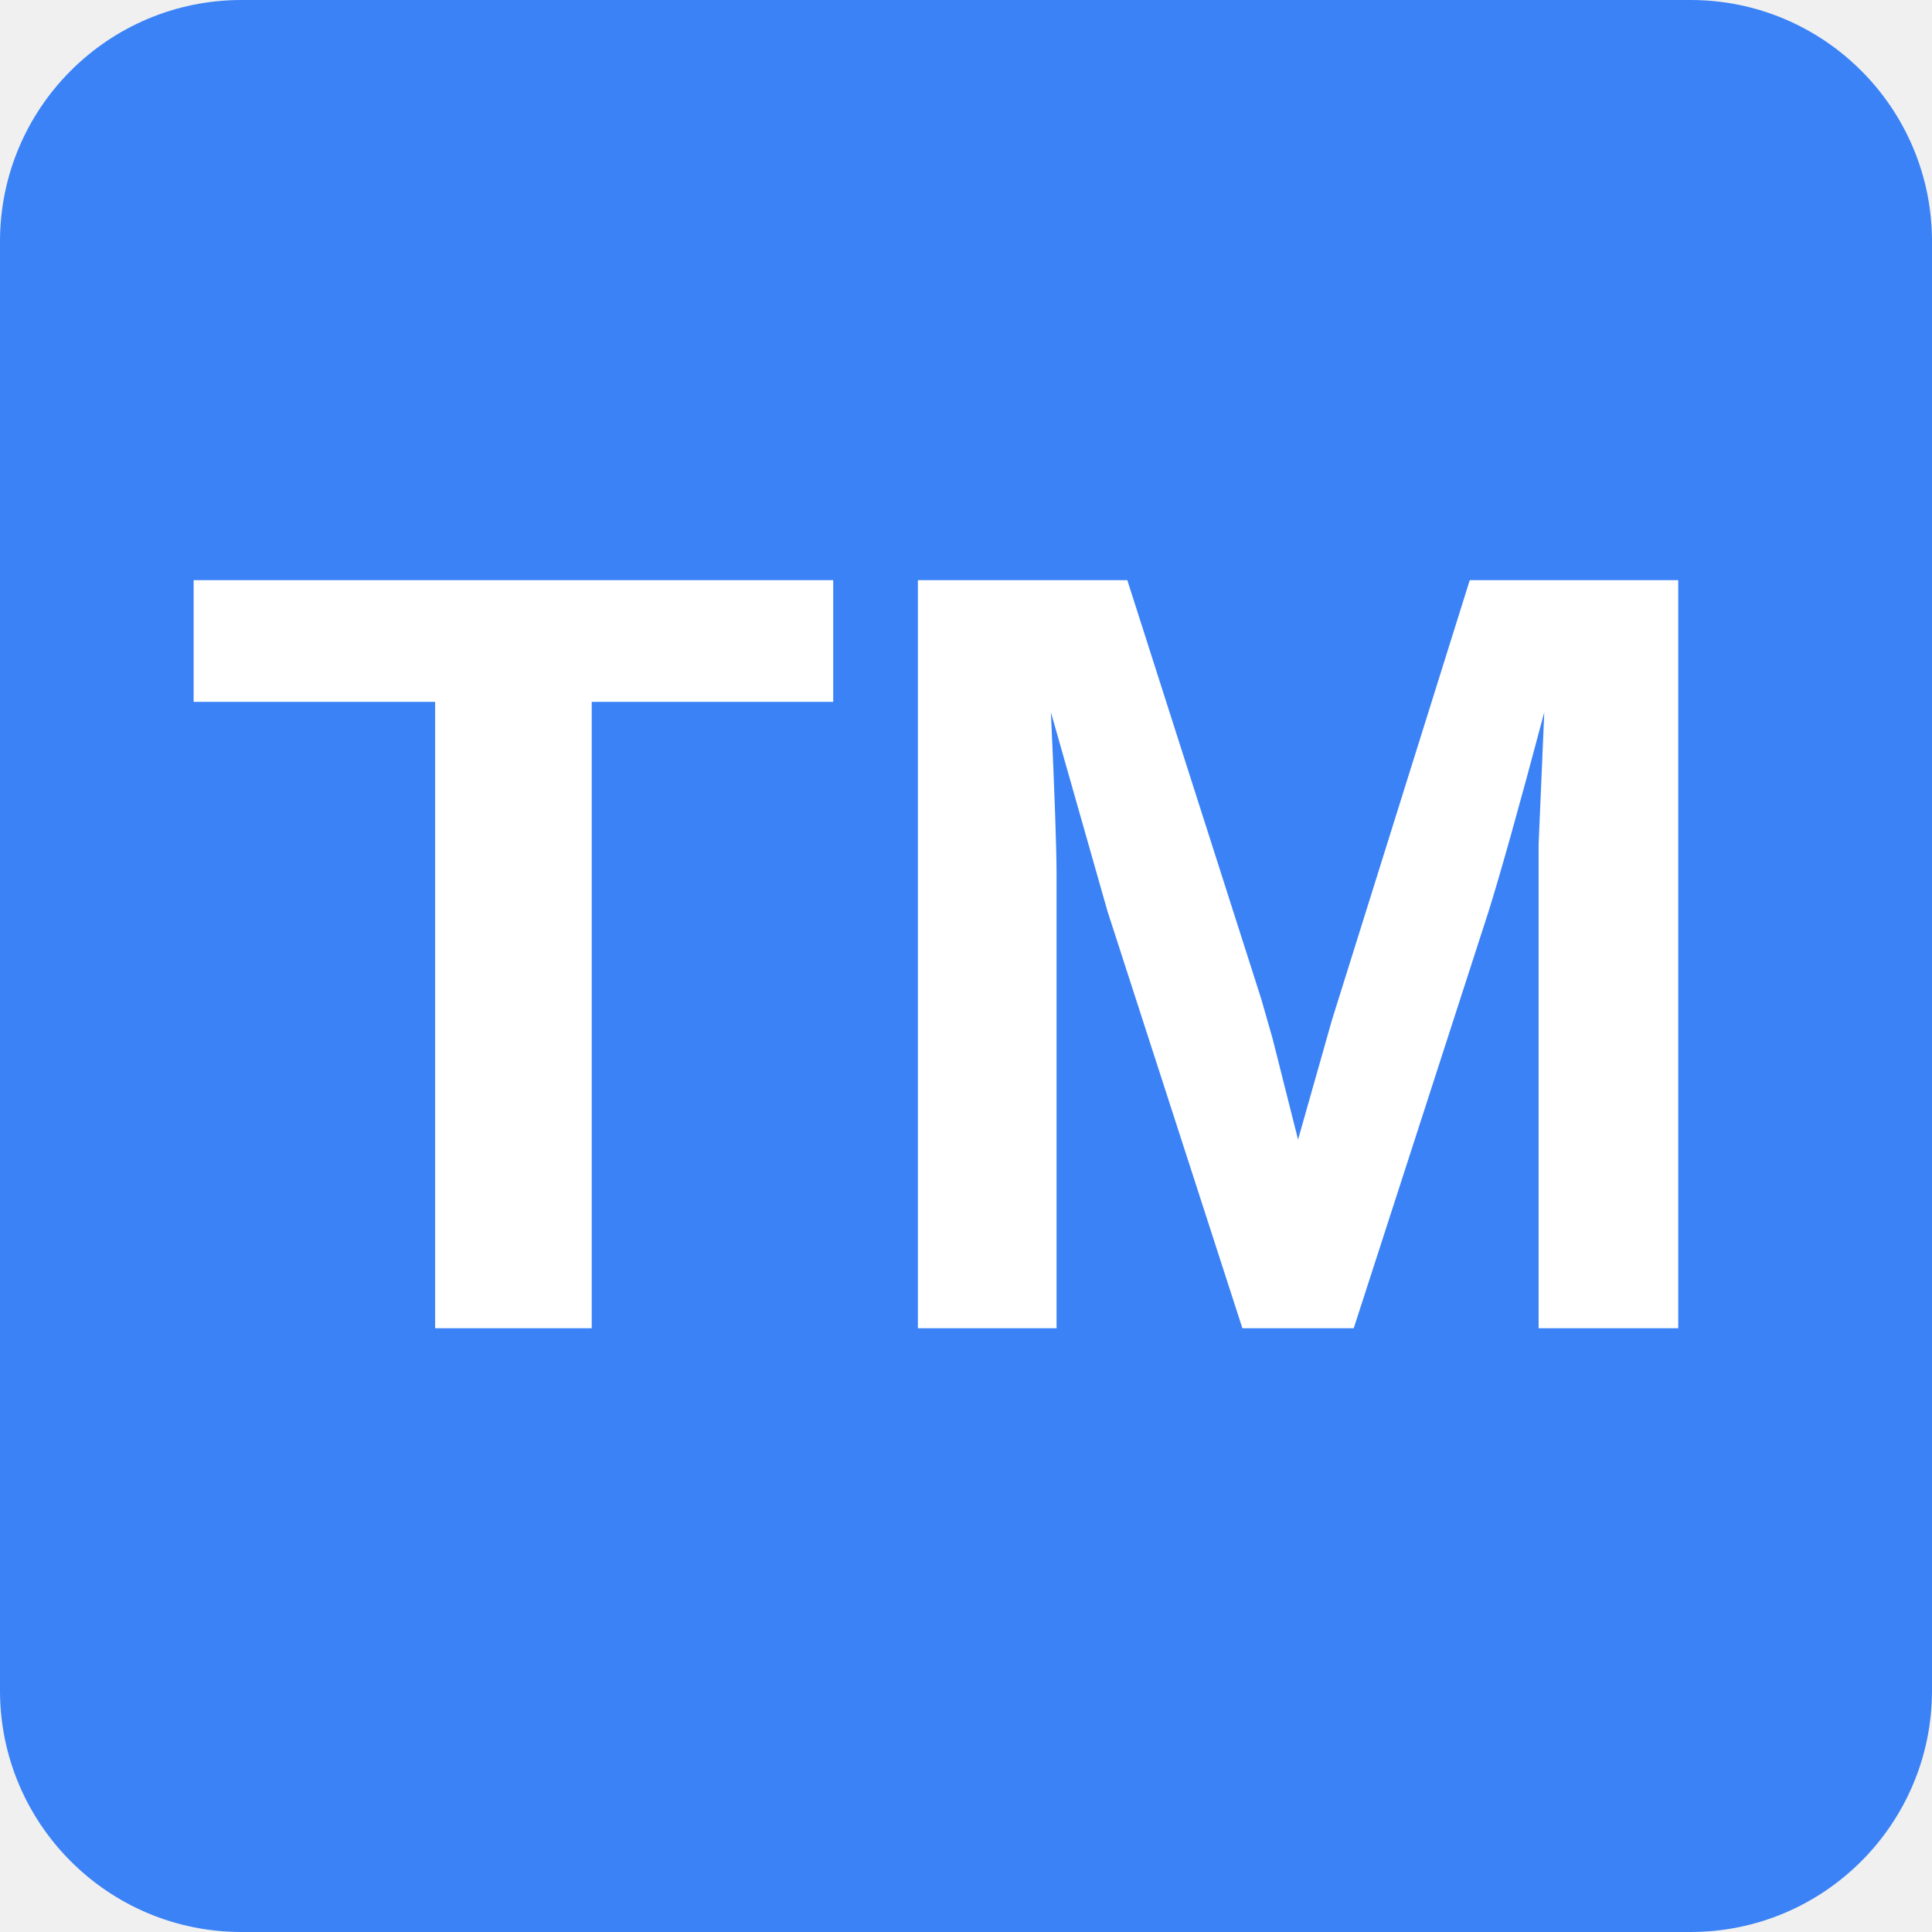
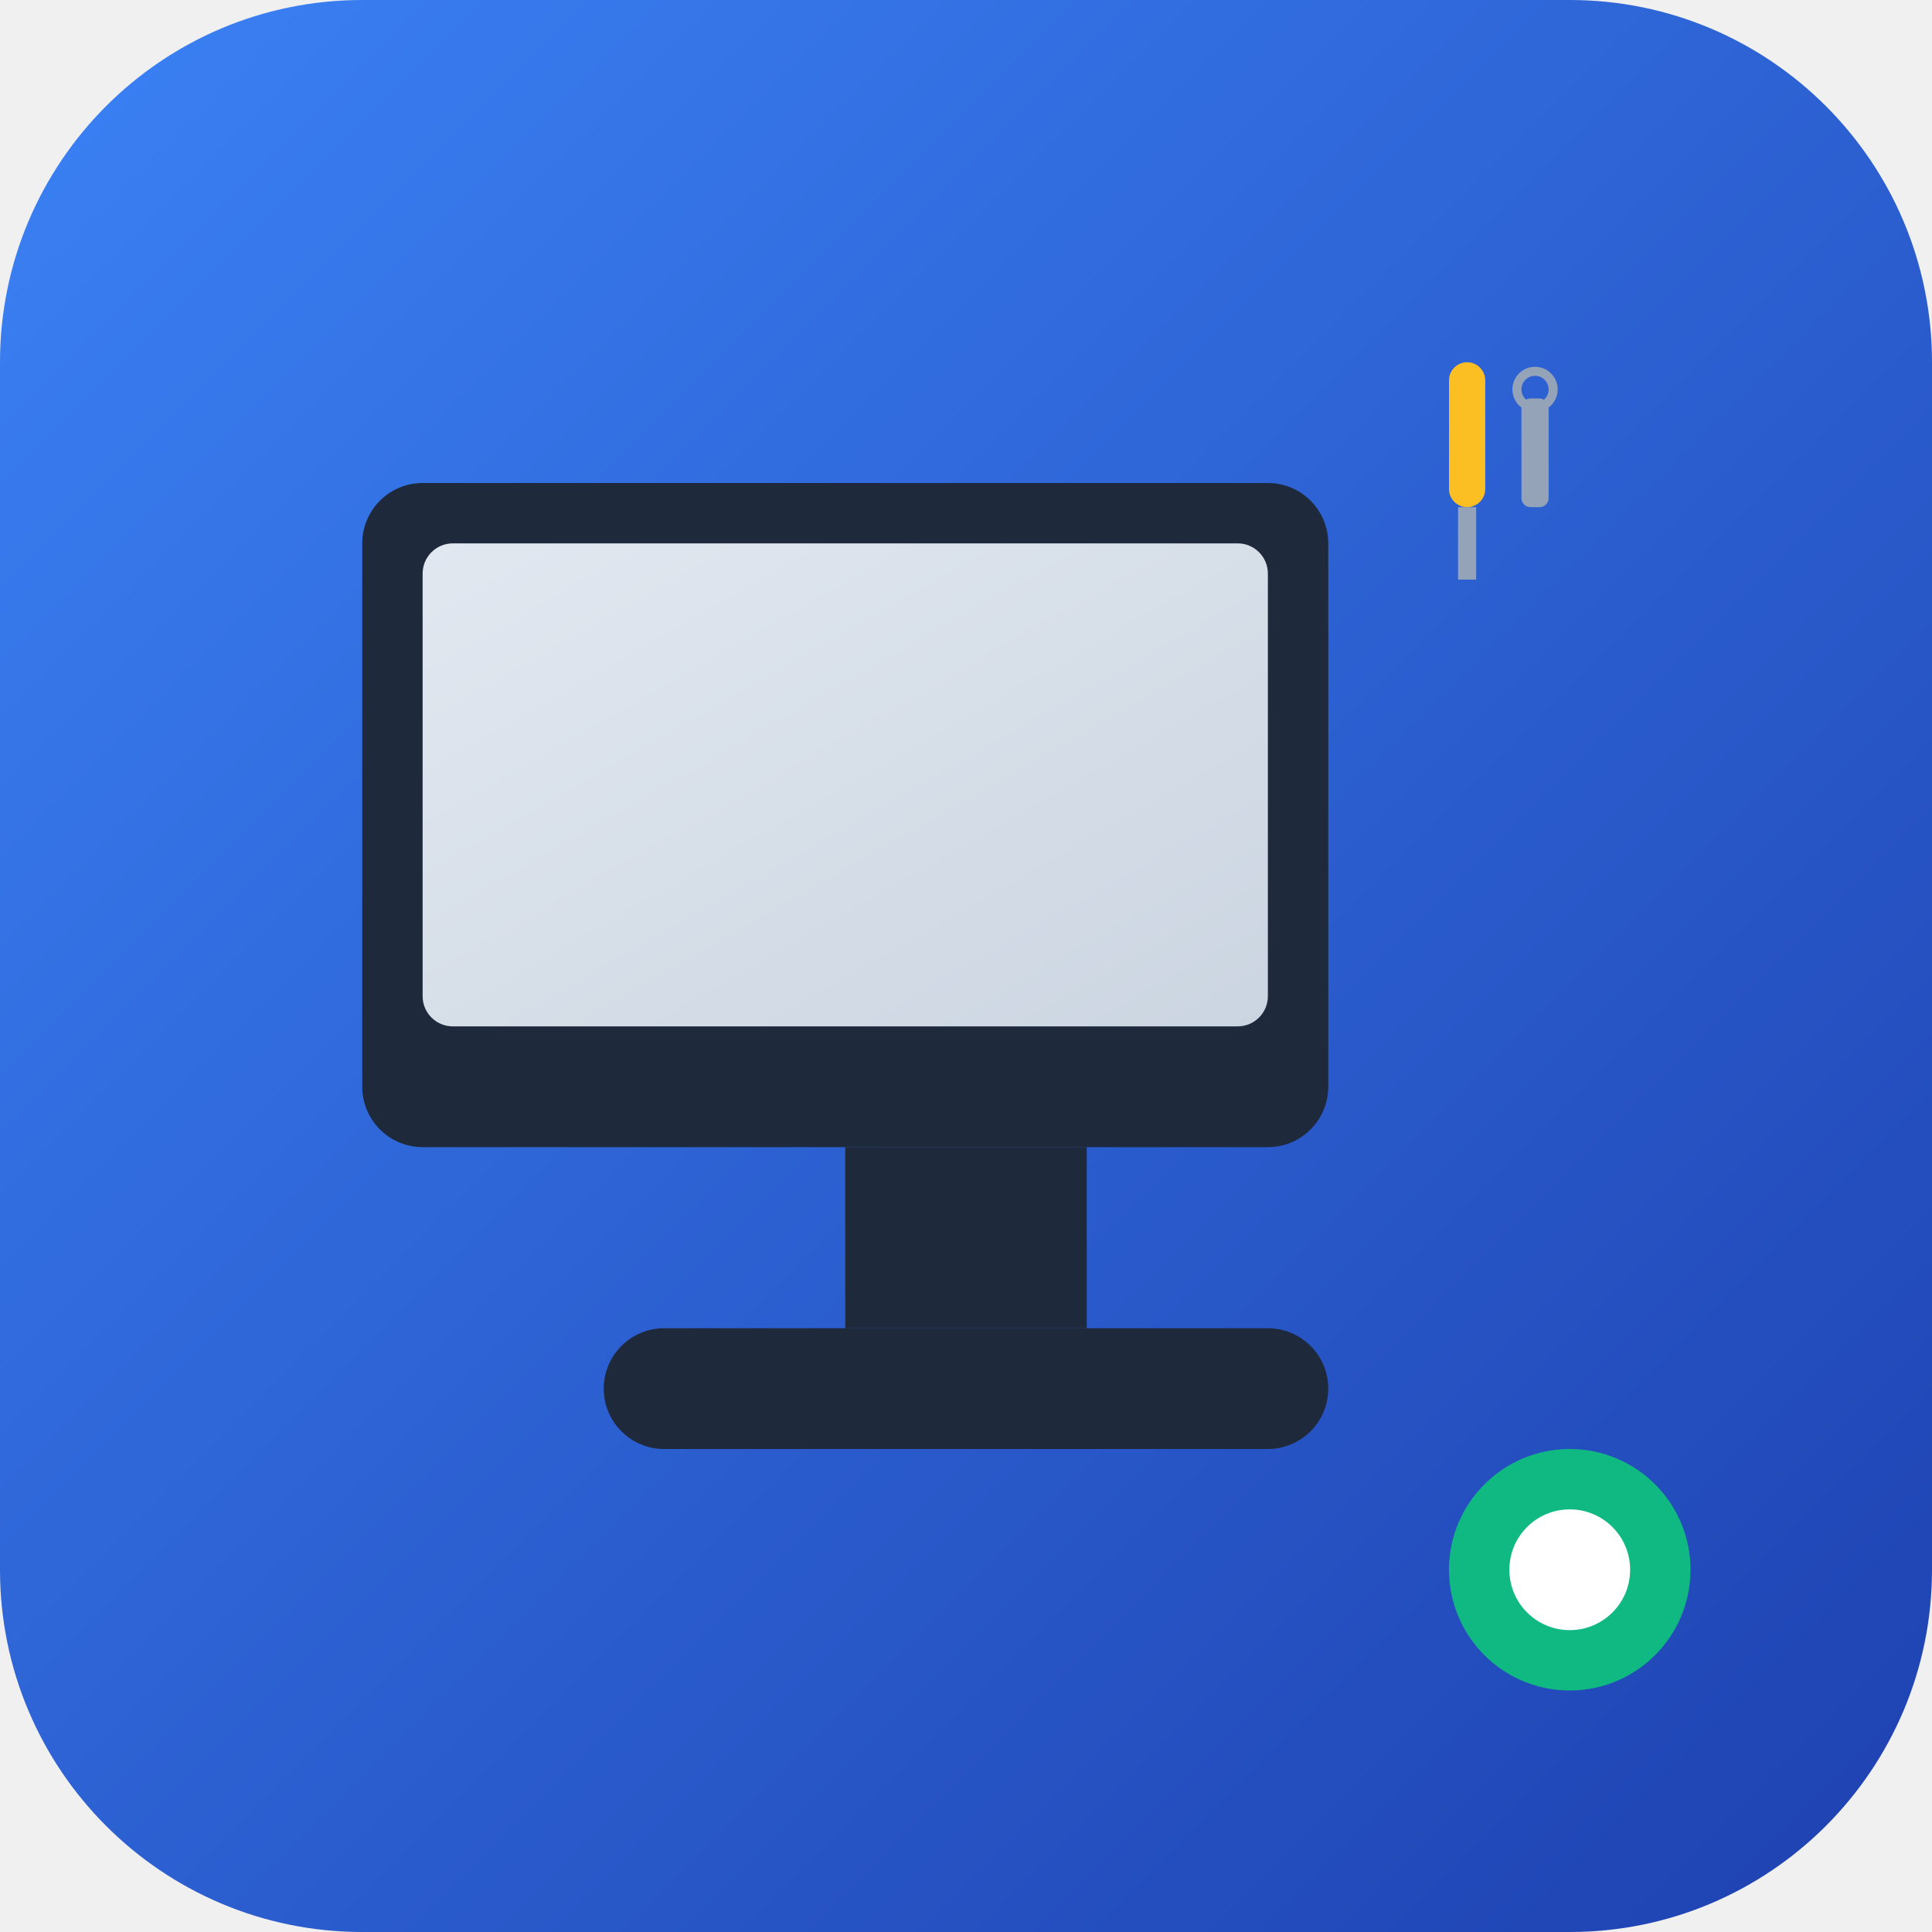
<svg xmlns="http://www.w3.org/2000/svg" viewBox="0 0 32 32">
-   <rect width="32" height="32" fill="#3b82f6" rx="4" />
-   <text x="16" y="22" font-family="Arial, sans-serif" font-size="18" font-weight="bold" text-anchor="middle" fill="white">TM</text>
+   <defs>
+     <linearGradient id="bgGrad" x1="0%" y1="0%" x2="100%" y2="100%">
+       <stop offset="0%" style="stop-color:#3b82f6;stop-opacity:1" />
+       <stop offset="100%" style="stop-color:#1e40af;stop-opacity:1" />
+     </linearGradient>
+     <linearGradient id="screenGrad" x1="0%" y1="0%" x2="100%" y2="100%">
+       <stop offset="0%" style="stop-color:#e2e8f0;stop-opacity:1" />
+       <stop offset="100%" style="stop-color:#cbd5e1;stop-opacity:1" />
+     </linearGradient>
+   </defs>
+   <rect width="32" height="32" fill="url(#bgGrad)" rx="6" />
+   <rect x="6" y="8" width="16" height="11" fill="#1e293b" rx="1" />
+   <rect x="7" y="9" width="14" height="8" fill="url(#screenGrad)" rx="0.5" />
+   <rect x="14" y="19" width="4" height="3" fill="#1e293b" />
+   <rect x="10" y="22" width="12" height="2" fill="#1e293b" rx="1" />
+   <g transform="translate(24, 6) scale(0.3)">
+     <rect x="0" y="0" width="2" height="8" fill="#fbbf24" rx="1" />
+     <rect x="0.5" y="8" width="1" height="4" fill="#94a3b8" />
+     <rect x="4" y="2" width="1.5" height="6" fill="#94a3b8" rx="0.5" />
+     <circle cx="4.75" cy="1.5" r="1" fill="none" stroke="#94a3b8" stroke-width="0.5" />
+   </g>
+   <circle cx="26" cy="26" r="2" fill="#10b981" />
+   <circle cx="26" cy="26" r="1" fill="#ffffff" />
</svg>
